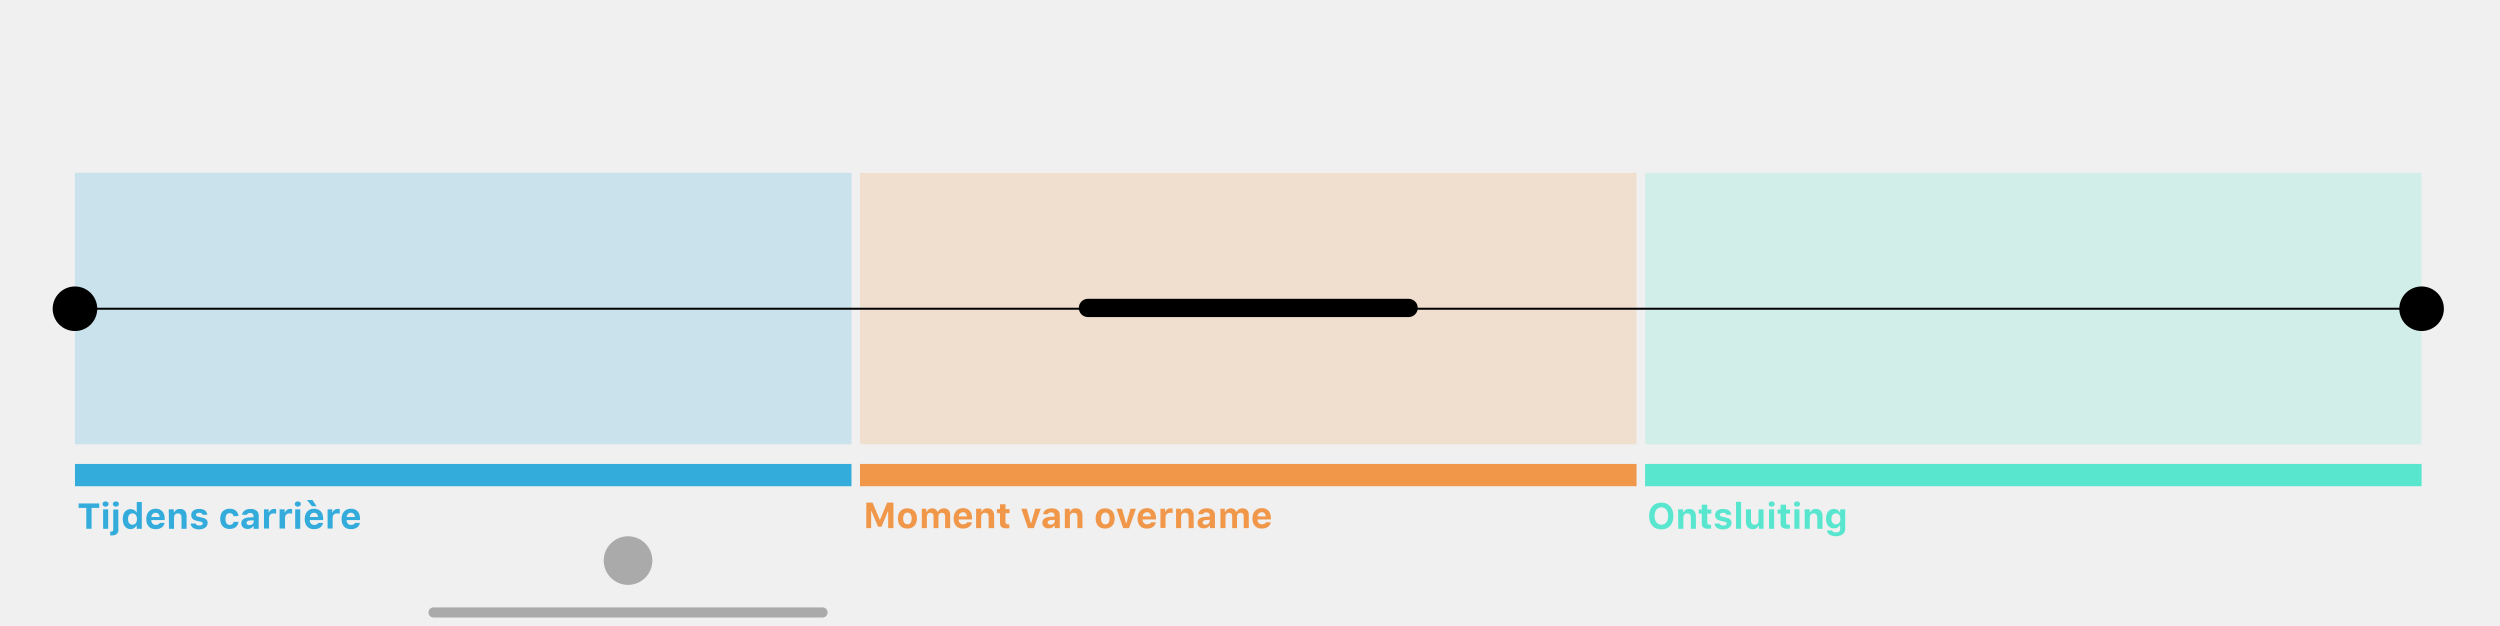
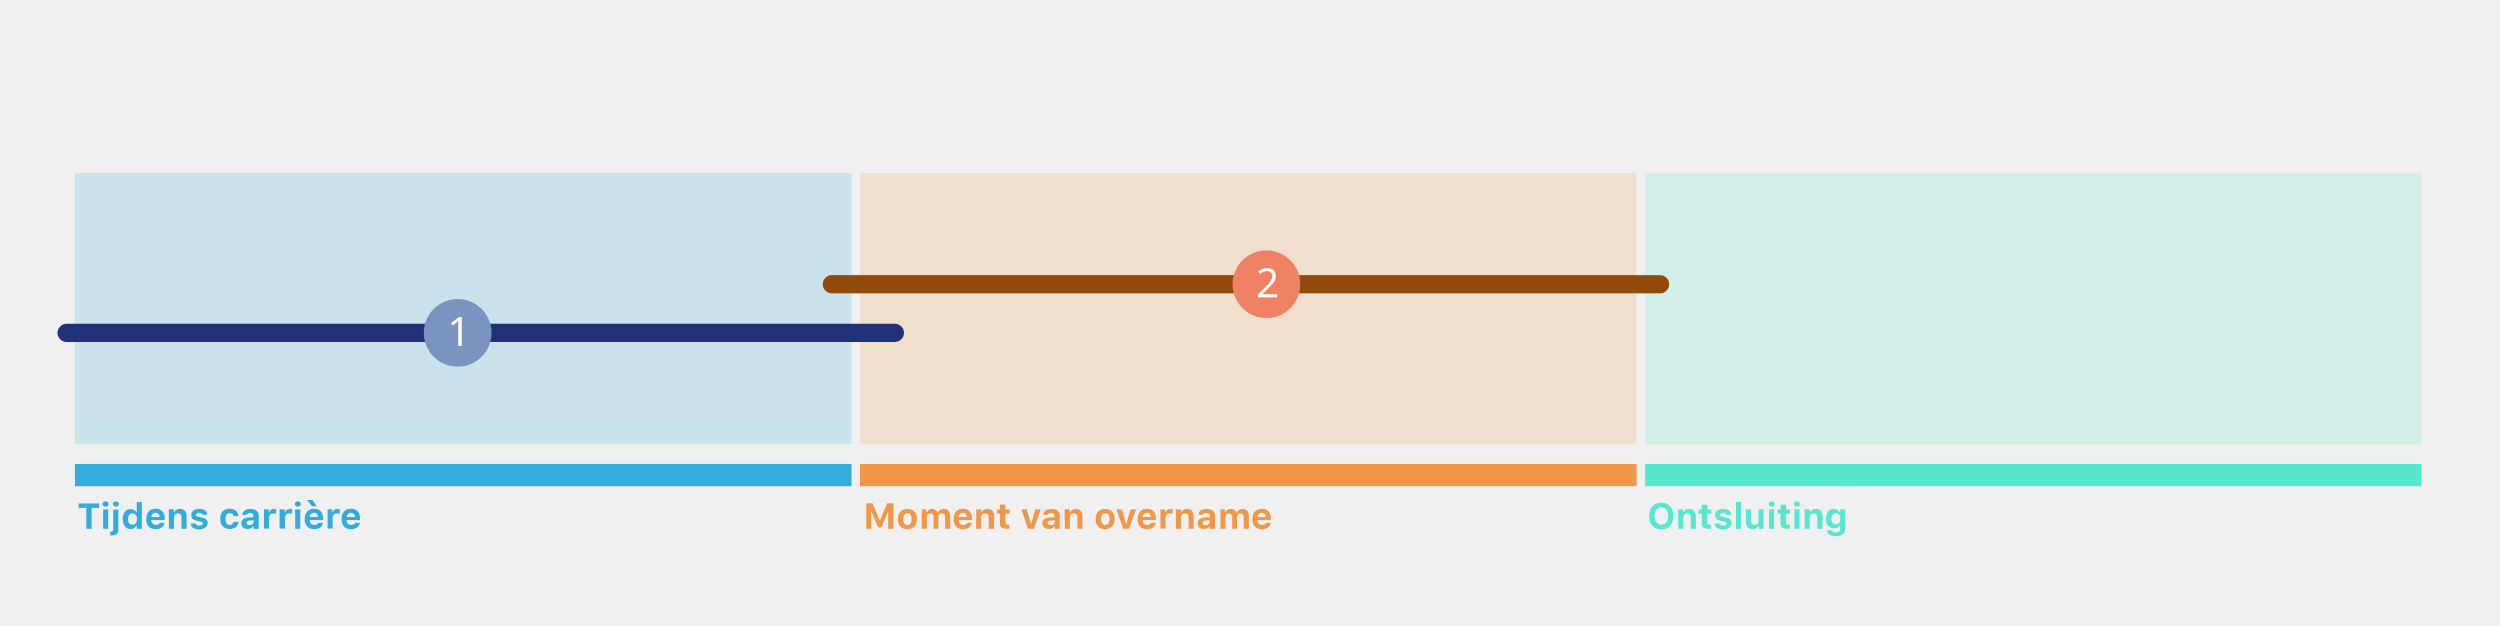
<svg xmlns="http://www.w3.org/2000/svg" version="1.1" id="Layer_1" x="0px" y="0px" viewBox="0 0 1234 308.7" style="enable-background:new 0 0 1234 308.7;" xml:space="preserve">
  <style type="text/css">
- 	.st0{opacity:0.2;fill:#33ACDC;enable-background:new    ;}
- 	.st1{opacity:0.2;fill:#F0974A;enable-background:new    ;}
- 	.st2{opacity:0.2;fill:#58E6CF;enable-background:new    ;}
- 	.st3{fill:none;stroke:#000000;stroke-linecap:round;stroke-miterlimit:10;}
- 	.st4{enable-background:new    ;}
+ 	.st0{enable-background:new    ;}
+ 	.st1{fill:#F0974A;}
+ 	.st2{opacity:0.2;fill:#33ACDC;enable-background:new    ;}
+ 	.st3{opacity:0.2;fill:#F0974A;enable-background:new    ;}
+ 	.st4{opacity:0.2;fill:#58E6CF;enable-background:new    ;}
	.st5{fill:#58E6CF;}
	.st6{fill:#33ACDC;}
- 	.st7{fill:#F0974A;}
- 	.st8{fill:none;stroke:#000000;stroke-width:5;stroke-linecap:round;stroke-linejoin:round;}
- 	.st9{fill:none;stroke:#000000;stroke-width:9;stroke-linecap:round;stroke-linejoin:round;}
- 	.st10{fill:none;stroke:#AAAAAA;stroke-width:5;stroke-linecap:round;}
- 	.st11{fill:#AAAAAA;}
+ 	.st7{fill:none;stroke:#000000;stroke-width:5;stroke-linecap:round;stroke-linejoin:round;}
+ 	.st8{fill:none;stroke:#223278;stroke-width:9;stroke-linecap:round;stroke-linejoin:round;}
+ 	.st9{fill:none;stroke:#914A0C;stroke-width:9;stroke-linecap:round;stroke-linejoin:round;}
+ 	.st10{fill:#F08164;}
+ 	.st11{fill:#FFFFFF;}
+ 	.st12{font-family:'MyriadPro-Semibold';}
+ 	.st13{font-size:20px;}
+ 	.st14{fill:#7B93C1;}
</style>
-   <rect id="Rectangle_10_1_" x="37" y="85.3" class="st0" width="383.3" height="134" />
-   <rect id="Rectangle_11_1_" x="424.5" y="85.3" class="st1" width="383.3" height="134" />
-   <rect id="Rectangle_12_1_" x="812" y="85.3" class="st2" width="383.3" height="134" />
-   <line class="st3" x1="37" y1="152.4" x2="1195.3" y2="152.4" />
-   <g class="st4">
+   <g class="st0">
+     <path class="st1" d="M438.4,261v-8.4h-0.1l-3.2,7.7h-1.7l-3.2-7.7H430v8.4h-2.4v-12.6h3.1l3.5,8.4h0.2l3.5-8.4h3.1V261H438.4z" />
+     <path class="st1" d="M443.2,256.2c0-3.1,1.8-5,4.7-5s4.7,1.9,4.7,5c0,3.1-1.8,5-4.7,5C444.9,261.2,443.2,259.4,443.2,256.2z    M450,256.2c0-1.8-0.8-2.9-2.1-2.9c-1.3,0-2.1,1.1-2.1,2.9c0,1.9,0.8,2.9,2.1,2.9C449.2,259.2,450,258.1,450,256.2z" />
+     <path class="st1" d="M454.7,251.4h2.5v1.6h0.2c0.4-1.1,1.4-1.8,2.7-1.8c1.3,0,2.3,0.7,2.7,1.8h0.2c0.4-1.1,1.5-1.8,2.9-1.8   c1.9,0,3.1,1.2,3.1,3.2v6.6h-2.5v-5.9c0-1.1-0.5-1.7-1.6-1.7c-1,0-1.7,0.7-1.7,1.7v5.9h-2.4v-6c0-1-0.6-1.6-1.6-1.6   s-1.7,0.8-1.7,1.8v5.8H455v-9.6H454.7z" />
+     <path class="st1" d="M479.7,258.3c-0.4,1.8-2,2.9-4.4,2.9c-2.9,0-4.6-1.8-4.6-5c0-3.1,1.8-5.1,4.6-5.1c2.8,0,4.5,1.8,4.5,4.8v0.8   h-6.6v0.1c0,1.4,0.9,2.3,2.2,2.3c1,0,1.7-0.4,2-1h2.3V258.3z M473.2,255.2h4.1c-0.1-1.3-0.8-2.1-2-2.1   C474.1,253.2,473.3,254,473.2,255.2z" />
+     <path class="st1" d="M481.9,251.4h2.5v1.5h0.2c0.4-1.1,1.4-1.7,2.8-1.7c2.1,0,3.3,1.3,3.3,3.6v6.2H488v-5.6c0-1.3-0.6-2-1.8-2   c-1.2,0-1.9,0.8-1.9,2.1v5.5h-2.5L481.9,251.4L481.9,251.4z" />
+     <path class="st1" d="M496.3,249.1v2.4h2v2h-2v4.3c0,0.8,0.4,1.2,1.2,1.2c0.3,0,0.5,0,0.7,0v1.9c-0.3,0.1-0.8,0.1-1.3,0.1   c-2.3,0-3.3-0.8-3.3-2.6v-4.9h-1.5v-2h1.5v-2.4H496.3z" />
+     <path class="st1" d="M510.3,261h-2.9l-3.3-9.6h2.7l2,7.1h0.2l2-7.1h2.7L510.3,261z" />
+     <path class="st1" d="M514.5,258.3c0-1.7,1.3-2.7,3.7-2.9l2.3-0.1v-0.8c0-0.8-0.6-1.3-1.6-1.3c-0.9,0-1.5,0.3-1.7,0.9h-2.3   c0.2-1.8,1.8-2.9,4.2-2.9c2.5,0,4,1.2,4,3.3v6.5h-2.5v-1.3h-0.2c-0.5,0.9-1.5,1.4-2.8,1.4C515.8,261.2,514.5,260,514.5,258.3z    M520.6,257.5v-0.7l-1.9,0.1c-1.1,0.1-1.6,0.5-1.6,1.2s0.6,1.1,1.5,1.1C519.7,259.3,520.6,258.5,520.6,257.5z" />
+     <path class="st1" d="M525.5,251.4h2.5v1.5h0.2c0.4-1.1,1.4-1.7,2.8-1.7c2.1,0,3.3,1.3,3.3,3.6v6.2h-2.5v-5.6c0-1.3-0.6-2-1.8-2   s-1.9,0.8-1.9,2.1v5.5h-2.5L525.5,251.4L525.5,251.4z" />
+     <path class="st1" d="M540.8,256.2c0-3.1,1.8-5,4.7-5s4.7,1.9,4.7,5c0,3.1-1.8,5-4.7,5S540.8,259.4,540.8,256.2z M547.7,256.2   c0-1.8-0.8-2.9-2.1-2.9s-2.1,1.1-2.1,2.9c0,1.9,0.8,2.9,2.1,2.9C546.9,259.2,547.7,258.1,547.7,256.2z" />
+     <path class="st1" d="M557.3,261h-2.9l-3.3-9.6h2.7l2,7.1h0.2l2-7.1h2.7L557.3,261z" />
+     <path class="st1" d="M570.5,258.3c-0.4,1.8-2,2.9-4.4,2.9c-2.9,0-4.6-1.8-4.6-5c0-3.1,1.8-5.1,4.6-5.1s4.5,1.8,4.5,4.8v0.8H564v0.1   c0,1.4,0.9,2.3,2.2,2.3c1,0,1.7-0.4,2-1h2.3V258.3z M564,255.2h4.1c-0.1-1.3-0.8-2.1-2-2.1C564.9,253.2,564.1,254,564,255.2z" />
+     <path class="st1" d="M572.6,251.4h2.5v1.5h0.2c0.3-1,1.2-1.7,2.5-1.7c0.3,0,0.8,0,1,0.1v2.3c-0.2-0.1-0.8-0.2-1.2-0.2   c-1.4,0-2.3,0.8-2.3,2.2v5.3h-2.5v-9.5H572.6z" />
+     <path class="st1" d="M580.4,251.4h2.5v1.5h0.2c0.4-1.1,1.4-1.7,2.8-1.7c2.1,0,3.3,1.3,3.3,3.6v6.2h-2.5v-5.6c0-1.3-0.6-2-1.8-2   s-1.9,0.8-1.9,2.1v5.5h-2.5L580.4,251.4L580.4,251.4z" />
+     <path class="st1" d="M591.1,258.3c0-1.7,1.3-2.7,3.7-2.9l2.3-0.1v-0.8c0-0.8-0.6-1.3-1.6-1.3c-0.9,0-1.5,0.3-1.7,0.9h-2.3   c0.2-1.8,1.8-2.9,4.2-2.9c2.5,0,4,1.2,4,3.3v6.5h-2.5v-1.3H597c-0.5,0.9-1.5,1.4-2.8,1.4C592.4,261.2,591.1,260,591.1,258.3z    M597.1,257.5v-0.7l-1.9,0.1c-1.1,0.1-1.6,0.5-1.6,1.2s0.6,1.1,1.5,1.1C596.2,259.3,597.1,258.5,597.1,257.5z" />
+     <path class="st1" d="M602.1,251.4h2.5v1.6h0.2c0.4-1.1,1.4-1.8,2.7-1.8s2.3,0.7,2.7,1.8h0.2c0.4-1.1,1.5-1.8,2.9-1.8   c1.9,0,3.1,1.2,3.1,3.2v6.6h-2.5v-5.9c0-1.1-0.5-1.7-1.6-1.7c-1,0-1.7,0.7-1.7,1.7v5.9h-2.4v-6c0-1-0.6-1.6-1.6-1.6   s-1.7,0.8-1.7,1.8v5.8h-2.5v-9.6H602.1z" />
+     <path class="st1" d="M627.2,258.3c-0.4,1.8-2,2.9-4.4,2.9c-2.9,0-4.6-1.8-4.6-5c0-3.1,1.8-5.1,4.6-5.1s4.5,1.8,4.5,4.8v0.8h-6.6   v0.1c0,1.4,0.9,2.3,2.2,2.3c1,0,1.7-0.4,2-1h2.3V258.3z M620.7,255.2h4.1c-0.1-1.3-0.8-2.1-2-2.1   C621.6,253.2,620.8,254,620.7,255.2z" />
+   </g>
+   <rect id="Rectangle_10_1_" x="37" y="85.3" class="st2" width="383.3" height="134" />
+   <rect id="Rectangle_11_1_" x="424.5" y="85.3" class="st3" width="383.3" height="134" />
+   <rect id="Rectangle_12_1_" x="812" y="85.3" class="st4" width="383.3" height="134" />
+   <g class="st0">
    <path class="st5" d="M826,254.7c0,4.1-2.3,6.6-6,6.6s-6-2.5-6-6.6c0-4.1,2.4-6.6,6-6.6C823.7,248.1,826,250.7,826,254.7z    M816.7,254.7c0,2.6,1.3,4.3,3.4,4.3c2,0,3.3-1.7,3.3-4.3c0-2.6-1.3-4.3-3.3-4.3C818,250.4,816.7,252.1,816.7,254.7z" />
    <path class="st5" d="M828.3,251.4h2.5v1.5h0.2c0.4-1.1,1.4-1.7,2.8-1.7c2.1,0,3.3,1.3,3.3,3.6v6.2h-2.5v-5.6c0-1.3-0.6-2-1.8-2   s-1.9,0.8-1.9,2.1v5.5h-2.5L828.3,251.4L828.3,251.4z" />
    <path class="st5" d="M842.7,249.1v2.4h2v2h-2v4.3c0,0.8,0.4,1.2,1.2,1.2c0.3,0,0.5,0,0.7,0v1.9c-0.3,0.1-0.8,0.1-1.3,0.1   c-2.3,0-3.3-0.8-3.3-2.6v-4.9h-1.5v-2h1.5v-2.4H842.7z" />
    <path class="st5" d="M850.5,251.2c2.4,0,3.9,1,4,2.9h-2.3c-0.1-0.6-0.7-1-1.7-1c-0.9,0-1.6,0.4-1.6,1c0,0.5,0.4,0.8,1.3,1l1.8,0.4   c1.9,0.4,2.7,1.2,2.7,2.6c0,1.9-1.7,3.2-4.2,3.2s-4.1-1-4.2-2.9h2.5c0.2,0.7,0.8,1,1.8,1s1.7-0.4,1.7-1c0-0.5-0.4-0.8-1.2-0.9   l-1.7-0.4c-1.9-0.4-2.8-1.3-2.8-2.8C846.5,252.4,848.1,251.2,850.5,251.2z" />
    <path class="st5" d="M856.9,247.7h2.5V261h-2.5V247.7z" />
    <path class="st5" d="M870.7,261h-2.5v-1.5H868c-0.5,1.1-1.3,1.7-2.8,1.7c-2.1,0-3.4-1.3-3.4-3.5v-6.3h2.5v5.6c0,1.3,0.6,2,1.8,2   c1.3,0,1.9-0.8,1.9-2.1v-5.5h2.5v9.6H870.7z" />
    <path class="st5" d="M873,248.8c0-0.8,0.6-1.3,1.5-1.3s1.5,0.5,1.5,1.3c0,0.7-0.6,1.3-1.5,1.3S873,249.5,873,248.8z M873.2,251.4   h2.5v9.6h-2.5V251.4z" />
    <path class="st5" d="M881.6,249.1v2.4h2v2h-2v4.3c0,0.8,0.4,1.2,1.2,1.2c0.3,0,0.5,0,0.7,0v1.9c-0.3,0.1-0.8,0.1-1.3,0.1   c-2.3,0-3.3-0.8-3.3-2.6v-4.9h-1.5v-2h1.5v-2.4H881.6z" />
    <path class="st5" d="M885.5,248.8c0-0.8,0.6-1.3,1.5-1.3s1.5,0.5,1.5,1.3c0,0.7-0.6,1.3-1.5,1.3C886,250.1,885.5,249.5,885.5,248.8   z M885.7,251.4h2.5v9.6h-2.5V251.4z" />
    <path class="st5" d="M890.8,251.4h2.5v1.5h0.2c0.4-1.1,1.4-1.7,2.8-1.7c2.1,0,3.3,1.3,3.3,3.6v6.2H897v-5.6c0-1.3-0.6-2-1.8-2   s-1.9,0.8-1.9,2.1v5.5h-2.5V251.4z" />
    <path class="st5" d="M901.8,261.8h2.5c0.1,0.6,0.8,1,1.9,1c1.4,0,2.1-0.6,2.1-1.7v-1.8h-0.2c-0.5,1-1.5,1.5-2.9,1.5   c-2.4,0-3.9-1.9-3.9-4.7c0-3,1.5-4.9,3.9-4.9c1.3,0,2.4,0.6,2.9,1.7h0.2v-1.5h2.5v9.6c0,2.3-1.8,3.7-4.7,3.7   C903.6,264.6,901.9,263.5,901.8,261.8z M908.4,256.1c0-1.7-0.8-2.7-2.2-2.7s-2.2,1.1-2.2,2.7c0,1.7,0.8,2.7,2.2,2.7   S908.4,257.8,908.4,256.1z" />
  </g>
-   <g class="st4">
+   <g class="st0">
    <path class="st6" d="M42.6,261v-10.3h-3.8v-2.2H49v2.2h-3.8V261H42.6z" />
    <path class="st6" d="M50.6,248.8c0-0.8,0.6-1.3,1.5-1.3s1.5,0.5,1.5,1.3c0,0.7-0.6,1.3-1.5,1.3C51.2,250.1,50.6,249.5,50.6,248.8z    M50.9,251.4h2.5v9.6h-2.5V251.4z" />
    <path class="st6" d="M58.5,261.3c0,2-1.2,3-3.4,3c-0.2,0-0.6,0-0.7,0v-1.9c0.1,0,0.2,0,0.3,0c0.9,0,1.2-0.3,1.2-1.1v-9.8h2.5v9.8   H58.5z M55.7,248.8c0-0.8,0.6-1.3,1.5-1.3s1.5,0.5,1.5,1.3c0,0.7-0.6,1.3-1.5,1.3S55.7,249.5,55.7,248.8z" />
    <path class="st6" d="M60.6,256.2c0-3.1,1.5-4.9,3.9-4.9c1.3,0,2.4,0.6,2.9,1.7h0.1v-5.2H70V261h-2.5v-1.5h-0.2   c-0.5,1-1.6,1.7-2.9,1.7C62.1,261.1,60.6,259.3,60.6,256.2z M63.2,256.2c0,1.8,0.8,2.8,2.2,2.8s2.2-1.1,2.2-2.8   c0-1.7-0.8-2.8-2.2-2.8S63.2,254.4,63.2,256.2z" />
    <path class="st6" d="M81.2,258.3c-0.4,1.8-2,2.9-4.4,2.9c-2.9,0-4.6-1.8-4.6-5c0-3.1,1.8-5.1,4.6-5.1c2.8,0,4.5,1.8,4.5,4.8v0.8   h-6.6v0.1c0,1.4,0.9,2.3,2.2,2.3c1,0,1.7-0.4,2-1h2.3V258.3z M74.7,255.2h4.1c-0.1-1.3-0.8-2.1-2-2.1   C75.6,253.1,74.8,254,74.7,255.2z" />
    <path class="st6" d="M83.3,251.4h2.5v1.5H86c0.4-1.1,1.4-1.7,2.8-1.7c2.1,0,3.3,1.3,3.3,3.6v6.2h-2.5v-5.6c0-1.3-0.6-2-1.8-2   c-1.2,0-1.9,0.8-1.9,2.1v5.5h-2.5L83.3,251.4L83.3,251.4z" />
    <path class="st6" d="M98.3,251.2c2.4,0,3.9,1,4,2.9H100c-0.1-0.6-0.7-1-1.7-1c-0.9,0-1.6,0.4-1.6,1c0,0.5,0.4,0.8,1.3,1l1.8,0.4   c1.9,0.4,2.7,1.2,2.7,2.6c0,1.9-1.7,3.2-4.2,3.2s-4.1-1-4.2-2.9h2.5c0.2,0.7,0.8,1,1.8,1s1.7-0.4,1.7-1c0-0.5-0.4-0.8-1.2-0.9   l-1.7-0.4c-1.9-0.4-2.8-1.3-2.8-2.8C94.3,252.4,95.9,251.2,98.3,251.2z" />
    <path class="st6" d="M115.3,254.8c-0.2-0.9-0.8-1.5-1.9-1.5c-1.4,0-2.1,1-2.1,2.9c0,1.9,0.8,2.9,2.1,2.9c1,0,1.7-0.5,1.9-1.5h2.4   c-0.2,2.1-1.8,3.5-4.3,3.5c-3,0-4.7-1.8-4.7-5c0-3.2,1.7-5,4.7-5c2.5,0,4.1,1.4,4.3,3.6L115.3,254.8L115.3,254.8z" />
    <path class="st6" d="M119.1,258.3c0-1.7,1.3-2.7,3.7-2.9l2.3-0.1v-0.8c0-0.8-0.6-1.3-1.6-1.3c-0.9,0-1.5,0.3-1.7,0.9h-2.3   c0.2-1.8,1.8-2.9,4.2-2.9c2.5,0,4,1.2,4,3.3v6.5h-2.5v-1.3H125c-0.5,0.9-1.5,1.4-2.8,1.4C120.4,261.1,119.1,260,119.1,258.3z    M125.2,257.5v-0.7l-1.9,0.1c-1.1,0.1-1.6,0.5-1.6,1.2s0.6,1.1,1.5,1.1C124.3,259.2,125.2,258.5,125.2,257.5z" />
    <path class="st6" d="M130.1,251.4h2.5v1.5h0.2c0.3-1,1.2-1.7,2.5-1.7c0.3,0,0.8,0,1,0.1v2.3c-0.2-0.1-0.8-0.2-1.2-0.2   c-1.4,0-2.3,0.8-2.3,2.2v5.3h-2.5v-9.5H130.1z" />
    <path class="st6" d="M138,251.4h2.5v1.5h0.2c0.3-1,1.2-1.7,2.5-1.7c0.3,0,0.8,0,1,0.1v2.3c-0.2-0.1-0.8-0.2-1.2-0.2   c-1.4,0-2.3,0.8-2.3,2.2v5.3H138V251.4z" />
    <path class="st6" d="M145.5,248.8c0-0.8,0.6-1.3,1.5-1.3s1.5,0.5,1.5,1.3c0,0.7-0.6,1.3-1.5,1.3S145.5,249.5,145.5,248.8z    M145.7,251.4h2.5v9.6h-2.5V251.4z" />
    <path class="st6" d="M159.4,258.3c-0.4,1.8-2,2.9-4.4,2.9c-2.9,0-4.6-1.8-4.6-5c0-3.1,1.8-5.1,4.6-5.1s4.5,1.8,4.5,4.8v0.8h-6.6   v0.1c0,1.4,0.9,2.3,2.2,2.3c1,0,1.7-0.4,2-1h2.3V258.3z M154,249.9l-2.5-3.1h2.7l2.1,3.1H154z M152.9,255.2h4.1   c-0.1-1.3-0.8-2.1-2-2.1C153.8,253.1,153,254,152.9,255.2z" />
    <path class="st6" d="M161.5,251.4h2.5v1.5h0.2c0.3-1,1.2-1.7,2.5-1.7c0.3,0,0.8,0,1,0.1v2.3c-0.2-0.1-0.8-0.2-1.2-0.2   c-1.4,0-2.3,0.8-2.3,2.2v5.3h-2.5v-9.5H161.5z" />
    <path class="st6" d="M177.6,258.3c-0.4,1.8-2,2.9-4.4,2.9c-2.9,0-4.6-1.8-4.6-5c0-3.1,1.8-5.1,4.6-5.1s4.5,1.8,4.5,4.8v0.8h-6.6   v0.1c0,1.4,0.9,2.3,2.2,2.3c1,0,1.7-0.4,2-1h2.3V258.3z M171.1,255.2h4.1c-0.1-1.3-0.8-2.1-2-2.1C172,253.1,171.2,254,171.1,255.2z   " />
  </g>
  <rect id="Rectangle_10" x="37" y="229" class="st6" width="383.3" height="11" />
-   <rect id="Rectangle_11" x="424.5" y="229" class="st7" width="383.3" height="11" />
+   <rect id="Rectangle_11" x="424.5" y="229" class="st1" width="383.3" height="11" />
  <rect id="Rectangle_12" x="812" y="229" class="st5" width="383.3" height="11" />
-   <path class="st8" d="M469.7,167.8" />
-   <line class="st9" x1="537" y1="152" x2="695.3" y2="152" />
-   <line id="Line_7_1_" class="st10" x1="406" y1="302.3" x2="214" y2="302.3" />
-   <g id="Component_1_17" transform="translate(0 132.5)">
-     <circle id="Ellipse_1" cx="37" cy="19.9" r="11" />
-   </g>
-   <g id="Component_1_18" transform="translate(1212 132.5)">
-     <circle id="Ellipse_1-2" cx="-16.7" cy="19.9" r="11" />
-   </g>
-   <circle id="Ellipse_47_2_" class="st11" cx="310" cy="276.7" r="12" />
-   <g class="st4">
-     <path class="st7" d="M438.4,260.7v-8.4h-0.1l-3.2,7.7h-1.7l-3.2-7.7H430v8.4h-2.4v-12.6h3.1l3.5,8.4h0.2l3.5-8.4h3.1v12.6H438.4z" />
-     <path class="st7" d="M443.2,255.9c0-3.1,1.8-5,4.7-5s4.7,1.9,4.7,5c0,3.1-1.8,5-4.7,5C444.9,260.9,443.2,259.1,443.2,255.9z    M450,255.9c0-1.8-0.8-2.9-2.1-2.9c-1.3,0-2.1,1.1-2.1,2.9c0,1.9,0.8,2.9,2.1,2.9C449.2,258.9,450,257.8,450,255.9z" />
-     <path class="st7" d="M454.7,251.1h2.5v1.6h0.2c0.4-1.1,1.4-1.8,2.7-1.8c1.3,0,2.3,0.7,2.7,1.8h0.2c0.4-1.1,1.5-1.8,2.9-1.8   c1.9,0,3.1,1.2,3.1,3.2v6.6h-2.5v-5.9c0-1.1-0.5-1.7-1.6-1.7c-1,0-1.7,0.7-1.7,1.7v5.9h-2.4v-6c0-1-0.6-1.6-1.6-1.6   c-1,0-1.7,0.8-1.7,1.8v5.8h-2.5V251.1z" />
-     <path class="st7" d="M479.7,258c-0.4,1.8-2,2.9-4.4,2.9c-2.9,0-4.6-1.8-4.6-5c0-3.1,1.8-5.1,4.6-5.1c2.8,0,4.5,1.8,4.5,4.8v0.8   h-6.6v0.1c0,1.4,0.9,2.3,2.2,2.3c1,0,1.7-0.4,2-1H479.7z M473.2,254.9h4.1c-0.1-1.3-0.8-2.1-2-2.1   C474.1,252.9,473.3,253.7,473.2,254.9z" />
-     <path class="st7" d="M481.9,251.1h2.5v1.5h0.2c0.4-1.1,1.4-1.7,2.8-1.7c2.1,0,3.3,1.3,3.3,3.6v6.2H488v-5.6c0-1.3-0.6-2-1.8-2   c-1.2,0-1.9,0.8-1.9,2.1v5.5h-2.5V251.1z" />
-     <path class="st7" d="M496.3,248.9v2.4h2v2h-2v4.3c0,0.8,0.4,1.2,1.2,1.2c0.3,0,0.5,0,0.7,0v1.9c-0.3,0.1-0.8,0.1-1.3,0.1   c-2.3,0-3.3-0.8-3.3-2.6v-4.9h-1.5v-2h1.5v-2.4H496.3z" />
-     <path class="st7" d="M510.3,260.7h-2.9l-3.3-9.6h2.7l2,7.1h0.2l2-7.1h2.7L510.3,260.7z" />
-     <path class="st7" d="M514.5,258c0-1.7,1.3-2.7,3.7-2.9l2.3-0.1v-0.8c0-0.8-0.6-1.3-1.6-1.3c-0.9,0-1.5,0.3-1.7,0.9h-2.3   c0.2-1.8,1.8-2.9,4.2-2.9c2.5,0,4,1.2,4,3.3v6.5h-2.5v-1.3h-0.2c-0.5,0.9-1.5,1.4-2.8,1.4C515.8,260.9,514.5,259.8,514.5,258z    M520.6,257.3v-0.7l-1.9,0.1c-1.1,0.1-1.6,0.5-1.6,1.2c0,0.7,0.6,1.1,1.5,1.1C519.7,259,520.6,258.2,520.6,257.3z" />
-     <path class="st7" d="M525.5,251.1h2.5v1.5h0.2c0.4-1.1,1.4-1.7,2.8-1.7c2.1,0,3.3,1.3,3.3,3.6v6.2h-2.5v-5.6c0-1.3-0.6-2-1.8-2   c-1.2,0-1.9,0.8-1.9,2.1v5.5h-2.5V251.1z" />
-     <path class="st7" d="M540.8,255.9c0-3.1,1.8-5,4.7-5s4.7,1.9,4.7,5c0,3.1-1.8,5-4.7,5S540.8,259.1,540.8,255.9z M547.7,255.9   c0-1.8-0.8-2.9-2.1-2.9c-1.3,0-2.1,1.1-2.1,2.9c0,1.9,0.8,2.9,2.1,2.9C546.9,258.9,547.7,257.8,547.7,255.9z" />
-     <path class="st7" d="M557.3,260.7h-2.9l-3.3-9.6h2.7l2,7.1h0.2l2-7.1h2.7L557.3,260.7z" />
-     <path class="st7" d="M570.5,258c-0.4,1.8-2,2.9-4.4,2.9c-2.9,0-4.6-1.8-4.6-5c0-3.1,1.8-5.1,4.6-5.1c2.8,0,4.5,1.8,4.5,4.8v0.8H564   v0.1c0,1.4,0.9,2.3,2.2,2.3c1,0,1.7-0.4,2-1H570.5z M564,254.9h4.1c-0.1-1.3-0.8-2.1-2-2.1C564.9,252.9,564.1,253.7,564,254.9z" />
-     <path class="st7" d="M572.6,251.1h2.5v1.5h0.2c0.3-1,1.2-1.7,2.5-1.7c0.3,0,0.8,0,1,0.1v2.3c-0.2-0.1-0.8-0.2-1.2-0.2   c-1.4,0-2.3,0.8-2.3,2.2v5.3h-2.5V251.1z" />
-     <path class="st7" d="M580.4,251.1h2.5v1.5h0.2c0.4-1.1,1.4-1.7,2.8-1.7c2.1,0,3.3,1.3,3.3,3.6v6.2h-2.5v-5.6c0-1.3-0.6-2-1.8-2   c-1.2,0-1.9,0.8-1.9,2.1v5.5h-2.5V251.1z" />
-     <path class="st7" d="M591.1,258c0-1.7,1.3-2.7,3.7-2.9l2.3-0.1v-0.8c0-0.8-0.6-1.3-1.6-1.3c-0.9,0-1.5,0.3-1.7,0.9h-2.3   c0.2-1.8,1.8-2.9,4.2-2.9c2.5,0,4,1.2,4,3.3v6.5h-2.5v-1.3H597c-0.5,0.9-1.5,1.4-2.8,1.4C592.4,260.9,591.1,259.8,591.1,258z    M597.1,257.3v-0.7l-1.9,0.1c-1.1,0.1-1.6,0.5-1.6,1.2c0,0.7,0.6,1.1,1.5,1.1C596.2,259,597.1,258.2,597.1,257.3z" />
-     <path class="st7" d="M602.1,251.1h2.5v1.6h0.2c0.4-1.1,1.4-1.8,2.7-1.8c1.3,0,2.3,0.7,2.7,1.8h0.2c0.4-1.1,1.5-1.8,2.9-1.8   c1.9,0,3.1,1.2,3.1,3.2v6.6h-2.5v-5.9c0-1.1-0.5-1.7-1.6-1.7c-1,0-1.7,0.7-1.7,1.7v5.9h-2.4v-6c0-1-0.6-1.6-1.6-1.6   c-1,0-1.7,0.8-1.7,1.8v5.8h-2.5V251.1z" />
-     <path class="st7" d="M627.2,258c-0.4,1.8-2,2.9-4.4,2.9c-2.9,0-4.6-1.8-4.6-5c0-3.1,1.8-5.1,4.6-5.1c2.8,0,4.5,1.8,4.5,4.8v0.8   h-6.6v0.1c0,1.4,0.9,2.3,2.2,2.3c1,0,1.7-0.4,2-1H627.2z M620.7,254.9h4.1c-0.1-1.3-0.8-2.1-2-2.1   C621.6,252.9,620.8,253.7,620.7,254.9z" />
-   </g>
+   <path class="st7" d="M469.7,167.8" />
+   <line class="st8" x1="32.9" y1="164.3" x2="441.7" y2="164.3" />
+   <line class="st9" x1="410.6" y1="140.3" x2="819.4" y2="140.3" />
+   <circle id="Ellipse_47_3_" class="st10" cx="625.1" cy="140.3" r="16.7" />
+   <text transform="matrix(1 0 0 1 619.96 146.8)" class="st11 st12 st13">2</text>
+   <circle id="Ellipse_47_1_" class="st14" cx="225.9" cy="164.3" r="16.7" />
+   <text transform="matrix(1 0 0 1 220.8381 170.8)" class="st11 st12 st13">1</text>
</svg>
